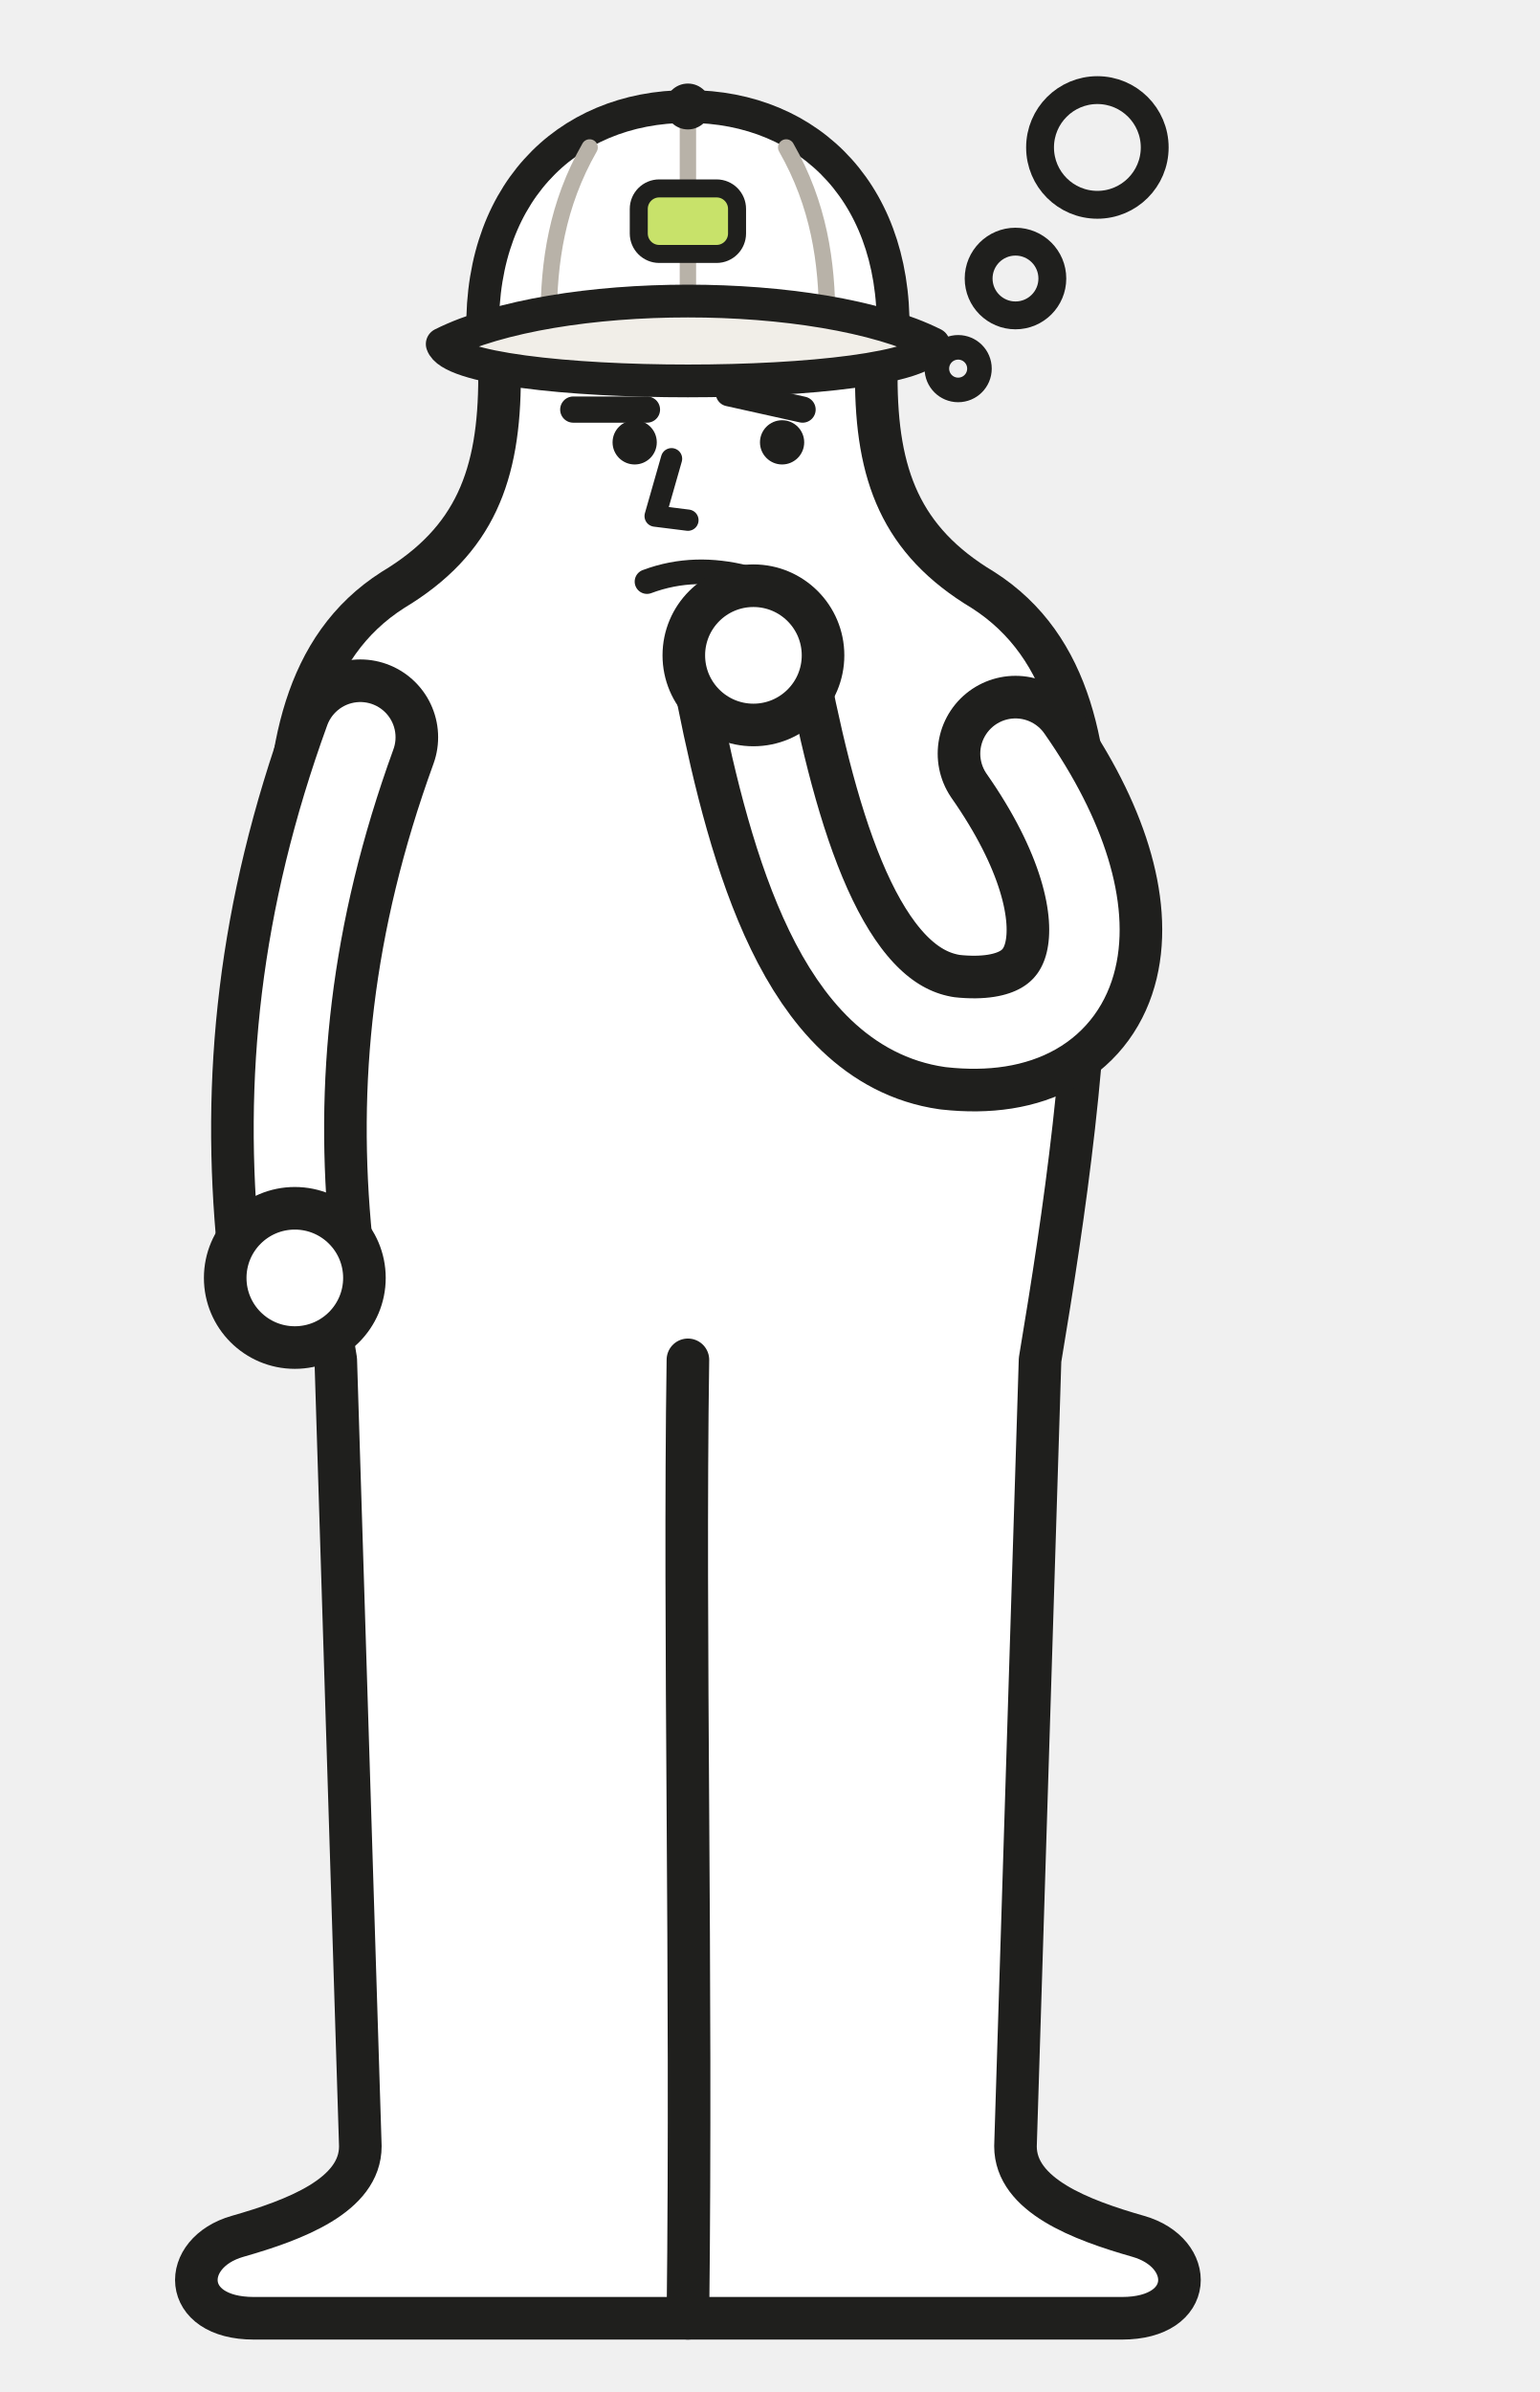
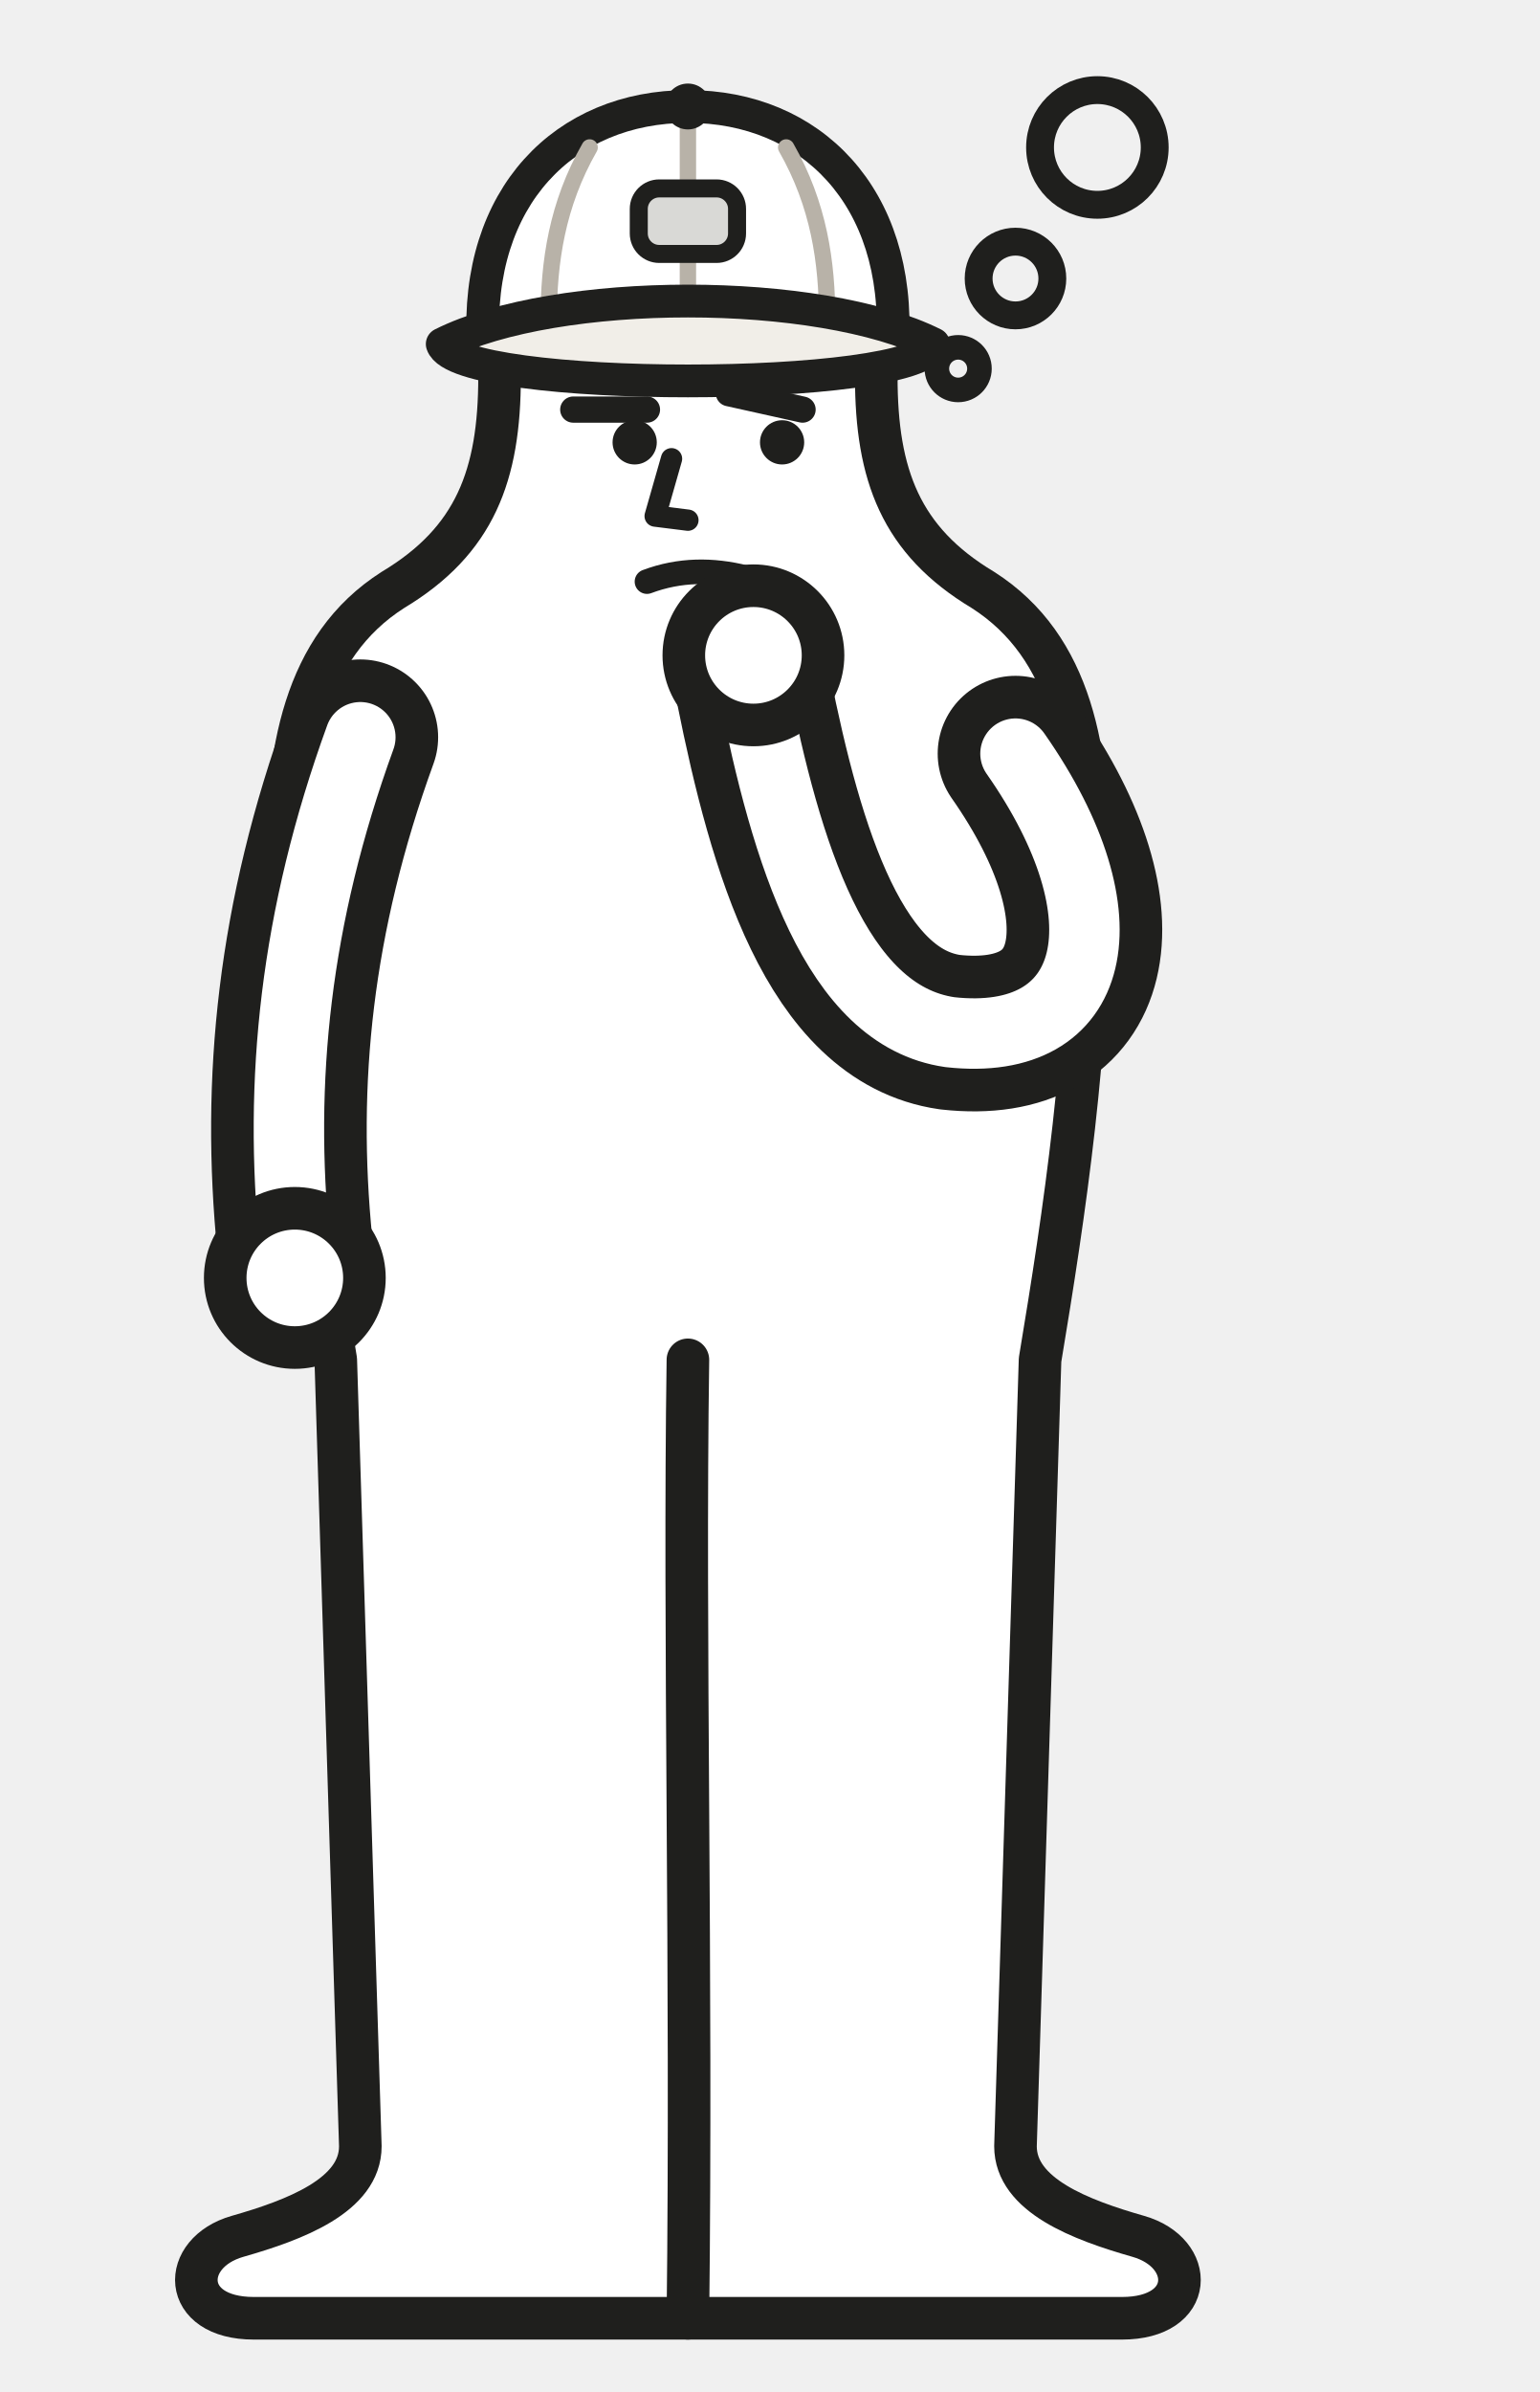
<svg xmlns="http://www.w3.org/2000/svg" width="188" height="292" viewBox="16 0 188 292">
  <path d="M0,0" fill="none" stroke="#1F1F1D" stroke-width="0" stroke-linecap="round" stroke-linejoin="round" />
  <circle cx="150" cy="18" r="7" fill="none" stroke="#1F1F1D" stroke-width="3.4" />
  <circle cx="140" cy="34" r="4.5" fill="none" stroke="#1F1F1D" stroke-width="3.4" />
  <circle cx="133" cy="45" r="2.6" fill="none" stroke="#1F1F1D" stroke-width="3" />
  <path d="M100,18 C85,18 77,30 77,46 C77,58 74,66 64,72 C53,79 51,92 51,106 C51,128 54,148 57,166 L60,262 C60,268 52,271 45,273 C38,275 38,283 47,283 L153,283 C162,283 162,275 155,273 C148,271 140,268 140,262 L143,166 C146,148 149,128 149,106 C149,92 147,79 136,72 C126,66 123,58 123,46 C123,30 115,18 100,18 Z" fill="#FFFFFF" stroke="#1F1F1D" stroke-width="5.2" stroke-linecap="round" stroke-linejoin="round" />
  <path d="M100,166 C99.5,200 100.5,240 100,283" fill="none" stroke="#1F1F1D" stroke-width="5.2" stroke-linecap="round" stroke-linejoin="round" />
  <path d="M60,90 C52,112 50,132 52,152" fill="none" stroke="#1F1F1D" stroke-width="19" stroke-linecap="round" stroke-linejoin="round" />
  <path d="M60,90 C52,112 50,132 52,152" fill="none" stroke="#FFFFFF" stroke-width="8.6" stroke-linecap="round" stroke-linejoin="round" />
  <circle cx="52" cy="156" r="8.5" fill="#FFFFFF" stroke="#1F1F1D" stroke-width="5.2" />
  <path d="M75,42 C74,24 85,13 100,13 C115,13 126,24 125,42 Z" fill="#FFFFFF" stroke="#1F1F1D" stroke-width="4" stroke-linecap="round" stroke-linejoin="round" />
  <path d="M100,14 L100,38" fill="none" stroke="#B8B2A8" stroke-width="2" stroke-linecap="round" />
  <path d="M88,18 C84,25 83,32 83,39" fill="none" stroke="#B8B2A8" stroke-width="2" stroke-linecap="round" />
  <path d="M112,18 C116,25 117,32 117,39" fill="none" stroke="#B8B2A8" stroke-width="2" stroke-linecap="round" />
  <circle cx="100" cy="13" r="2.8" fill="#1F1F1D" />
-   <rect x="94" y="23" width="12" height="8" rx="2.5" fill="#C8E26A" stroke="#1F1F1D" stroke-width="2.2" />
+   <rect x="94" y="23" width="12" height="8" rx="2.5" fill="#D9D9D6" stroke="#1F1F1D" stroke-width="2.2" />
  <path d="M70,42 C84,35 116,35 130,42 C128,48 72,48 70,42 Z" fill="#F1EEE8" stroke="#1F1F1D" stroke-width="4" stroke-linecap="round" stroke-linejoin="round" />
  <path d="M98,56 L96,63 L100,63.5" fill="none" stroke="#1F1F1D" stroke-width="2.6" stroke-linecap="round" stroke-linejoin="round" />
  <path d="M86,50 L95,50" fill="none" stroke="#1F1F1D" stroke-width="3.2" stroke-linecap="round" stroke-linejoin="round" />
  <path d="M105,48 L114,50" fill="none" stroke="#1F1F1D" stroke-width="3.2" stroke-linecap="round" stroke-linejoin="round" />
  <path d="M95,71 C99,69.5 103,69.5 107,70.5" fill="none" stroke="#1F1F1D" stroke-width="3" stroke-linecap="round" stroke-linejoin="round" />
  <path d="M140,92 C154,112 150,128 132,126 C118,124 112,104 108,84" fill="none" stroke="#1F1F1D" stroke-width="19" stroke-linecap="round" stroke-linejoin="round" />
  <path d="M140,92 C154,112 150,128 132,126 C118,124 112,104 108,84" fill="none" stroke="#FFFFFF" stroke-width="8.6" stroke-linecap="round" stroke-linejoin="round" />
  <circle cx="108" cy="80" r="8.5" fill="#FFFFFF" stroke="#1F1F1D" stroke-width="5.2" />
  <circle cx="93.5" cy="54" r="2.7" fill="#1F1F1D" />
  <circle cx="111.5" cy="54" r="2.7" fill="#1F1F1D" />
</svg>
